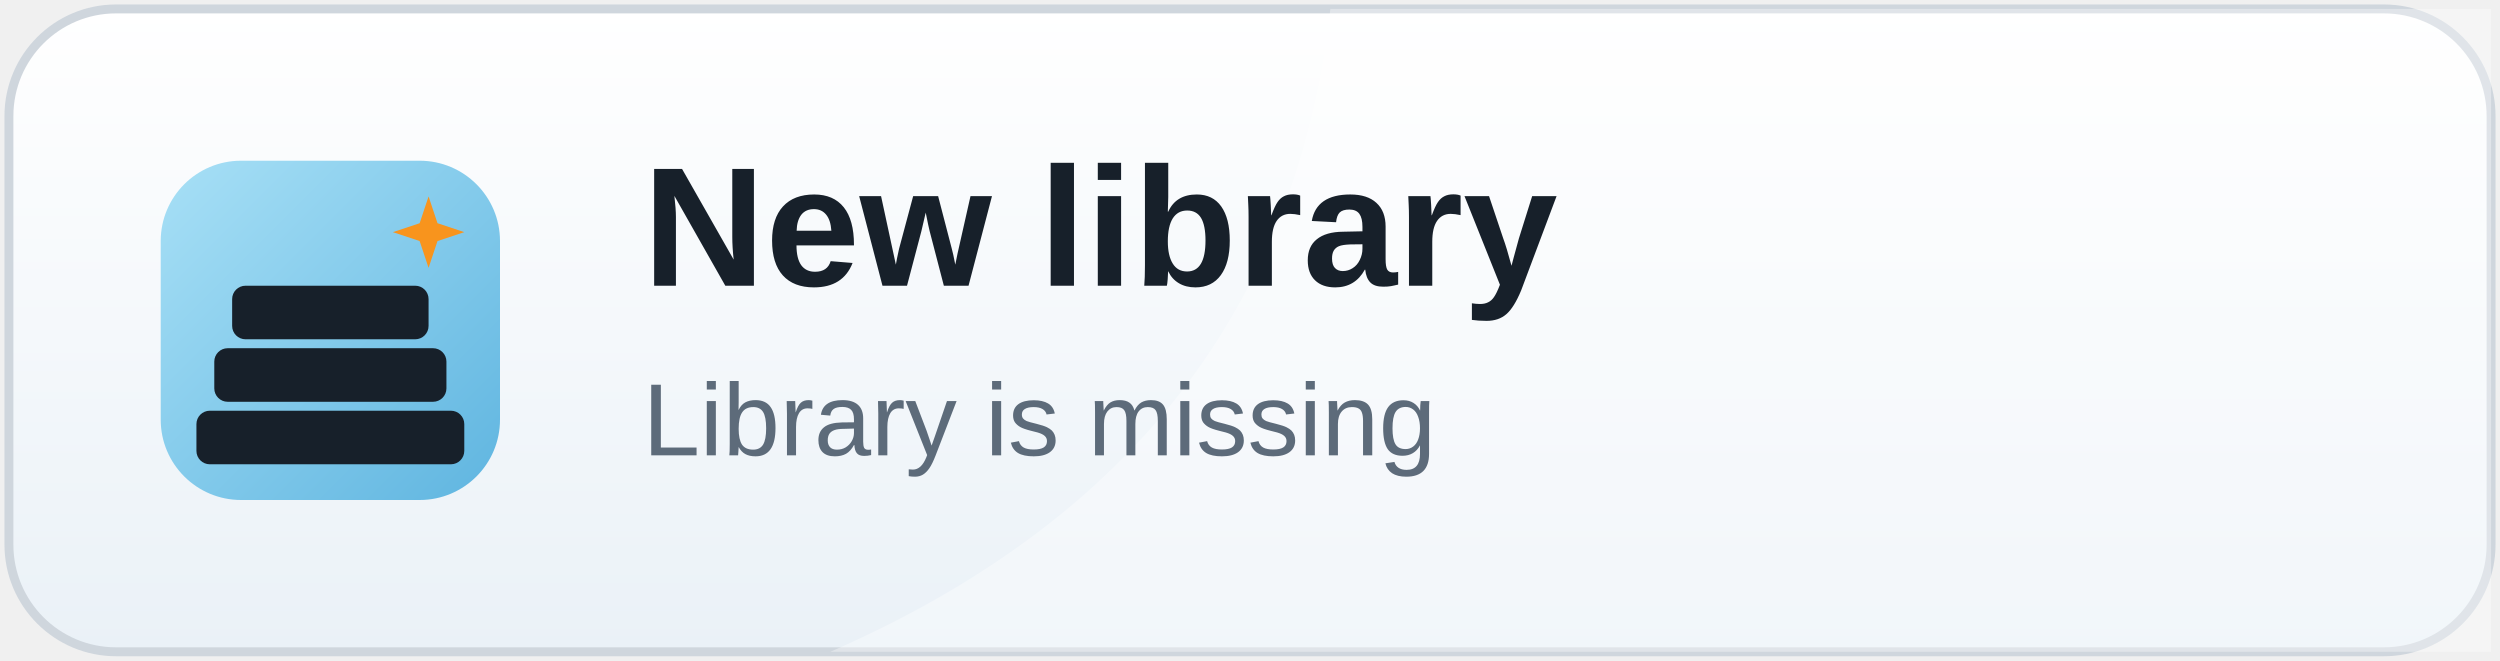
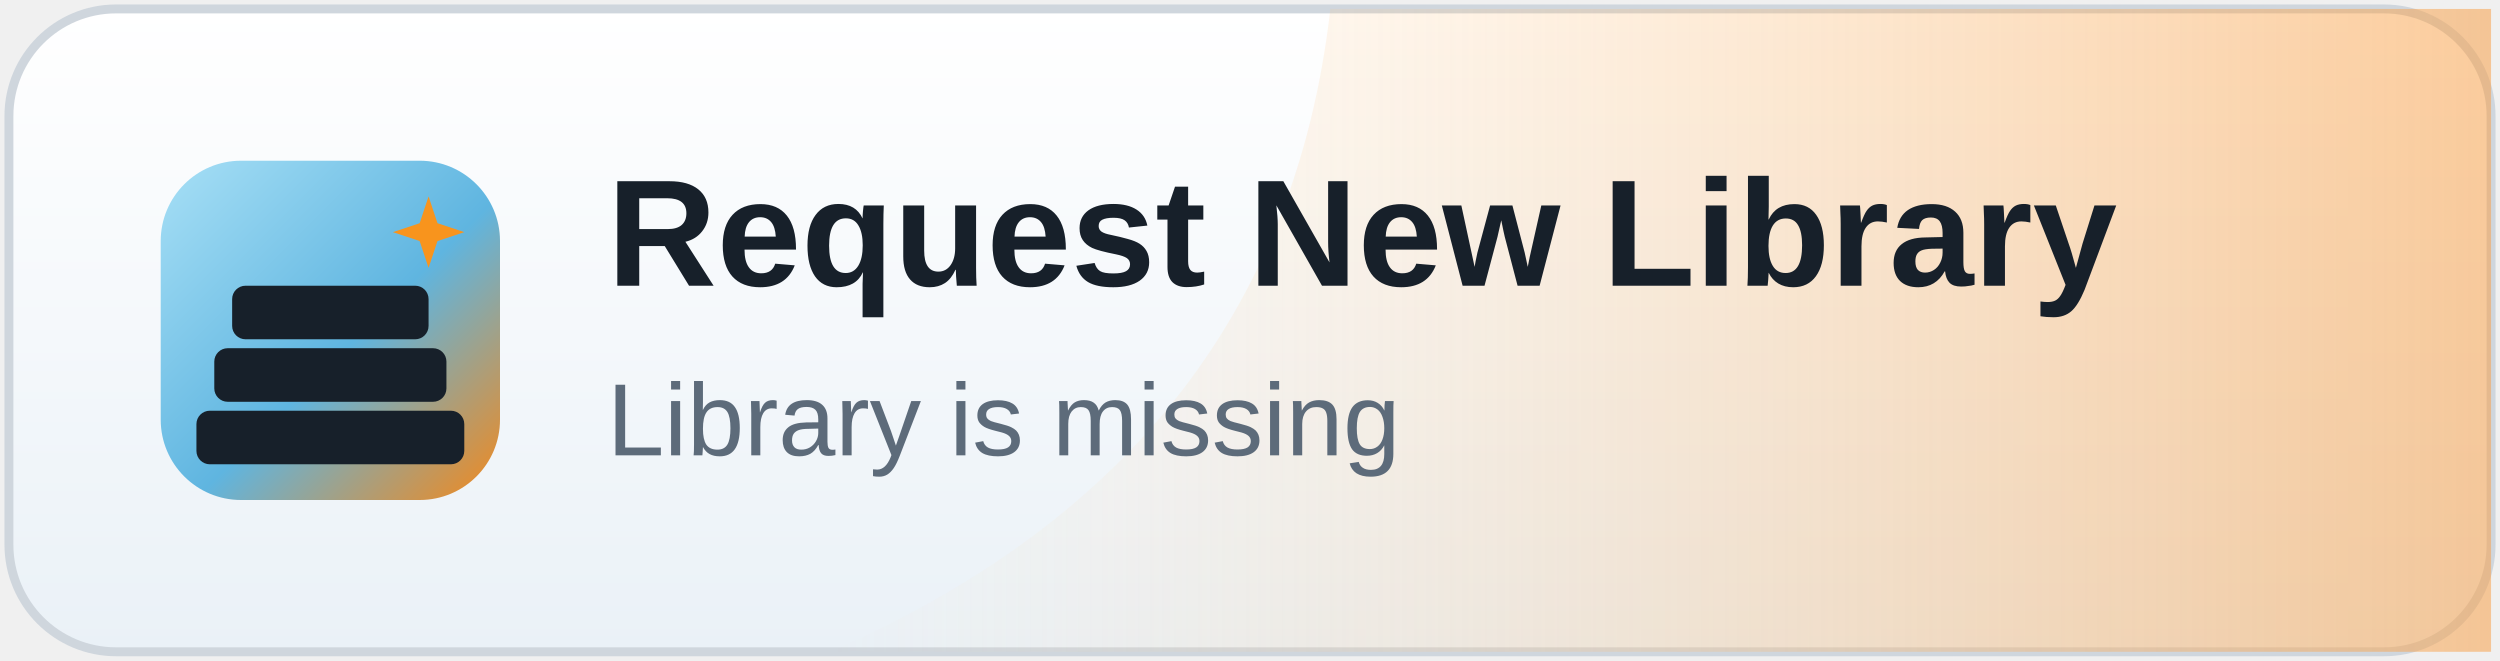
<svg xmlns="http://www.w3.org/2000/svg" width="280" height="74" viewBox="0 0 280 74" role="img" aria-labelledby="title desc">
  <defs>
    <linearGradient id="surface" x1="0" y1="0" x2="0" y2="1">
      <stop offset="0" stop-color="#ffffff" />
      <stop offset="1" stop-color="#eaf1f7" />
    </linearGradient>
    <linearGradient id="surfaceDark" x1="0" y1="0" x2="0" y2="1">
      <stop offset="0" stop-color="#1d2734" />
      <stop offset="1" stop-color="#131a23" />
    </linearGradient>
    <linearGradient id="iconBg" x1="0" y1="0" x2="1" y2="1">
      <stop offset="0" stop-color="#a8e0f6" />
-       <stop offset="1" stop-color="#5fb5e0" />
+       <stop offset=".55" stop-color="#5fb5e0" />
+       <stop offset="1" stop-color="#f4881a" />
    </linearGradient>
-     <linearGradient id="pill" x1="0" y1="0" x2="0" y2="1">
-       <stop offset="0" stop-color="#ffb14a" />
-       <stop offset="1" stop-color="#f4881a" />
+     <linearGradient id="wash" x1="0" y1="0" x2="1" y2="0">
+       <stop offset="0" stop-color="#ffd9a8" stop-opacity="0" />
+       <stop offset="1" stop-color="#f8a14a" stop-opacity=".55" />
+     </linearGradient>
+     <linearGradient id="washDark" x1="0" y1="0" x2="1" y2="0">
+       <stop offset="0" stop-color="#5a3618" stop-opacity="0" />
+       <stop offset="1" stop-color="#a35d1d" stop-opacity=".4" />
    </linearGradient>
  </defs>
  <style>
    .surface { fill: url(#surface); stroke: #cfd6dd; stroke-width: 1; }
-     .wash { fill: #ffffff; opacity: .35; }
+     .wash { fill: url(#wash); }
    .icon-bg { fill: url(#iconBg); }
-     .pill { fill: url(#pill); }
    .icon-line { fill: none; stroke: #17202a; stroke-width: 3; stroke-linecap: round; stroke-linejoin: round; }
    .icon-fill { fill: #17202a; }
-     .title { fill: #17202a; font: 700 19px Arial, Helvetica, sans-serif; }
+     .title { fill: #17202a; font: 700 17px Arial, Helvetica, sans-serif; }
    .caption { fill: #5d6b7a; font: 400 11.5px Arial, Helvetica, sans-serif; }
-     .number { fill: #ffffff; font: 700 13px Arial, Helvetica, sans-serif; }
    @media (prefers-color-scheme: dark) {
      .surface { fill: url(#surfaceDark); stroke: #3b4858; }
-       .wash { fill: #2a3a4f; opacity: .35; }
+       .wash { fill: url(#washDark); }
      .title { fill: #f7fafc; }
      .caption { fill: #b9c4d1; }
    }
  </style>
  <rect class="surface" x="1" y="1" width="278" height="72" rx="12" />
  <path class="wash" d="M149 1h130v72H93c32-14 52-37 56-72z" />
  <rect class="icon-bg" x="18" y="18" width="38" height="38" rx="9" />
  <rect class="icon-fill" x="22" y="46" width="30" height="6" rx="1.5" />
  <rect class="icon-fill" x="24" y="39" width="26" height="6" rx="1.5" />
  <rect class="icon-fill" x="26" y="32" width="22" height="6" rx="1.5" />
  <path fill="#f8941d" d="M48 22 L49 25 L52 26 L49 27 L48 30 L47 27 L44 26 L47 25 Z" />
-   <text class="title" x="72" y="32">New library</text>
-   <text class="caption" x="72" y="51">Library is missing</text>
+   <text class="title" x="68" y="32">Request New Library</text>
+   <text class="caption" x="68" y="51">Library is missing</text>
</svg>
